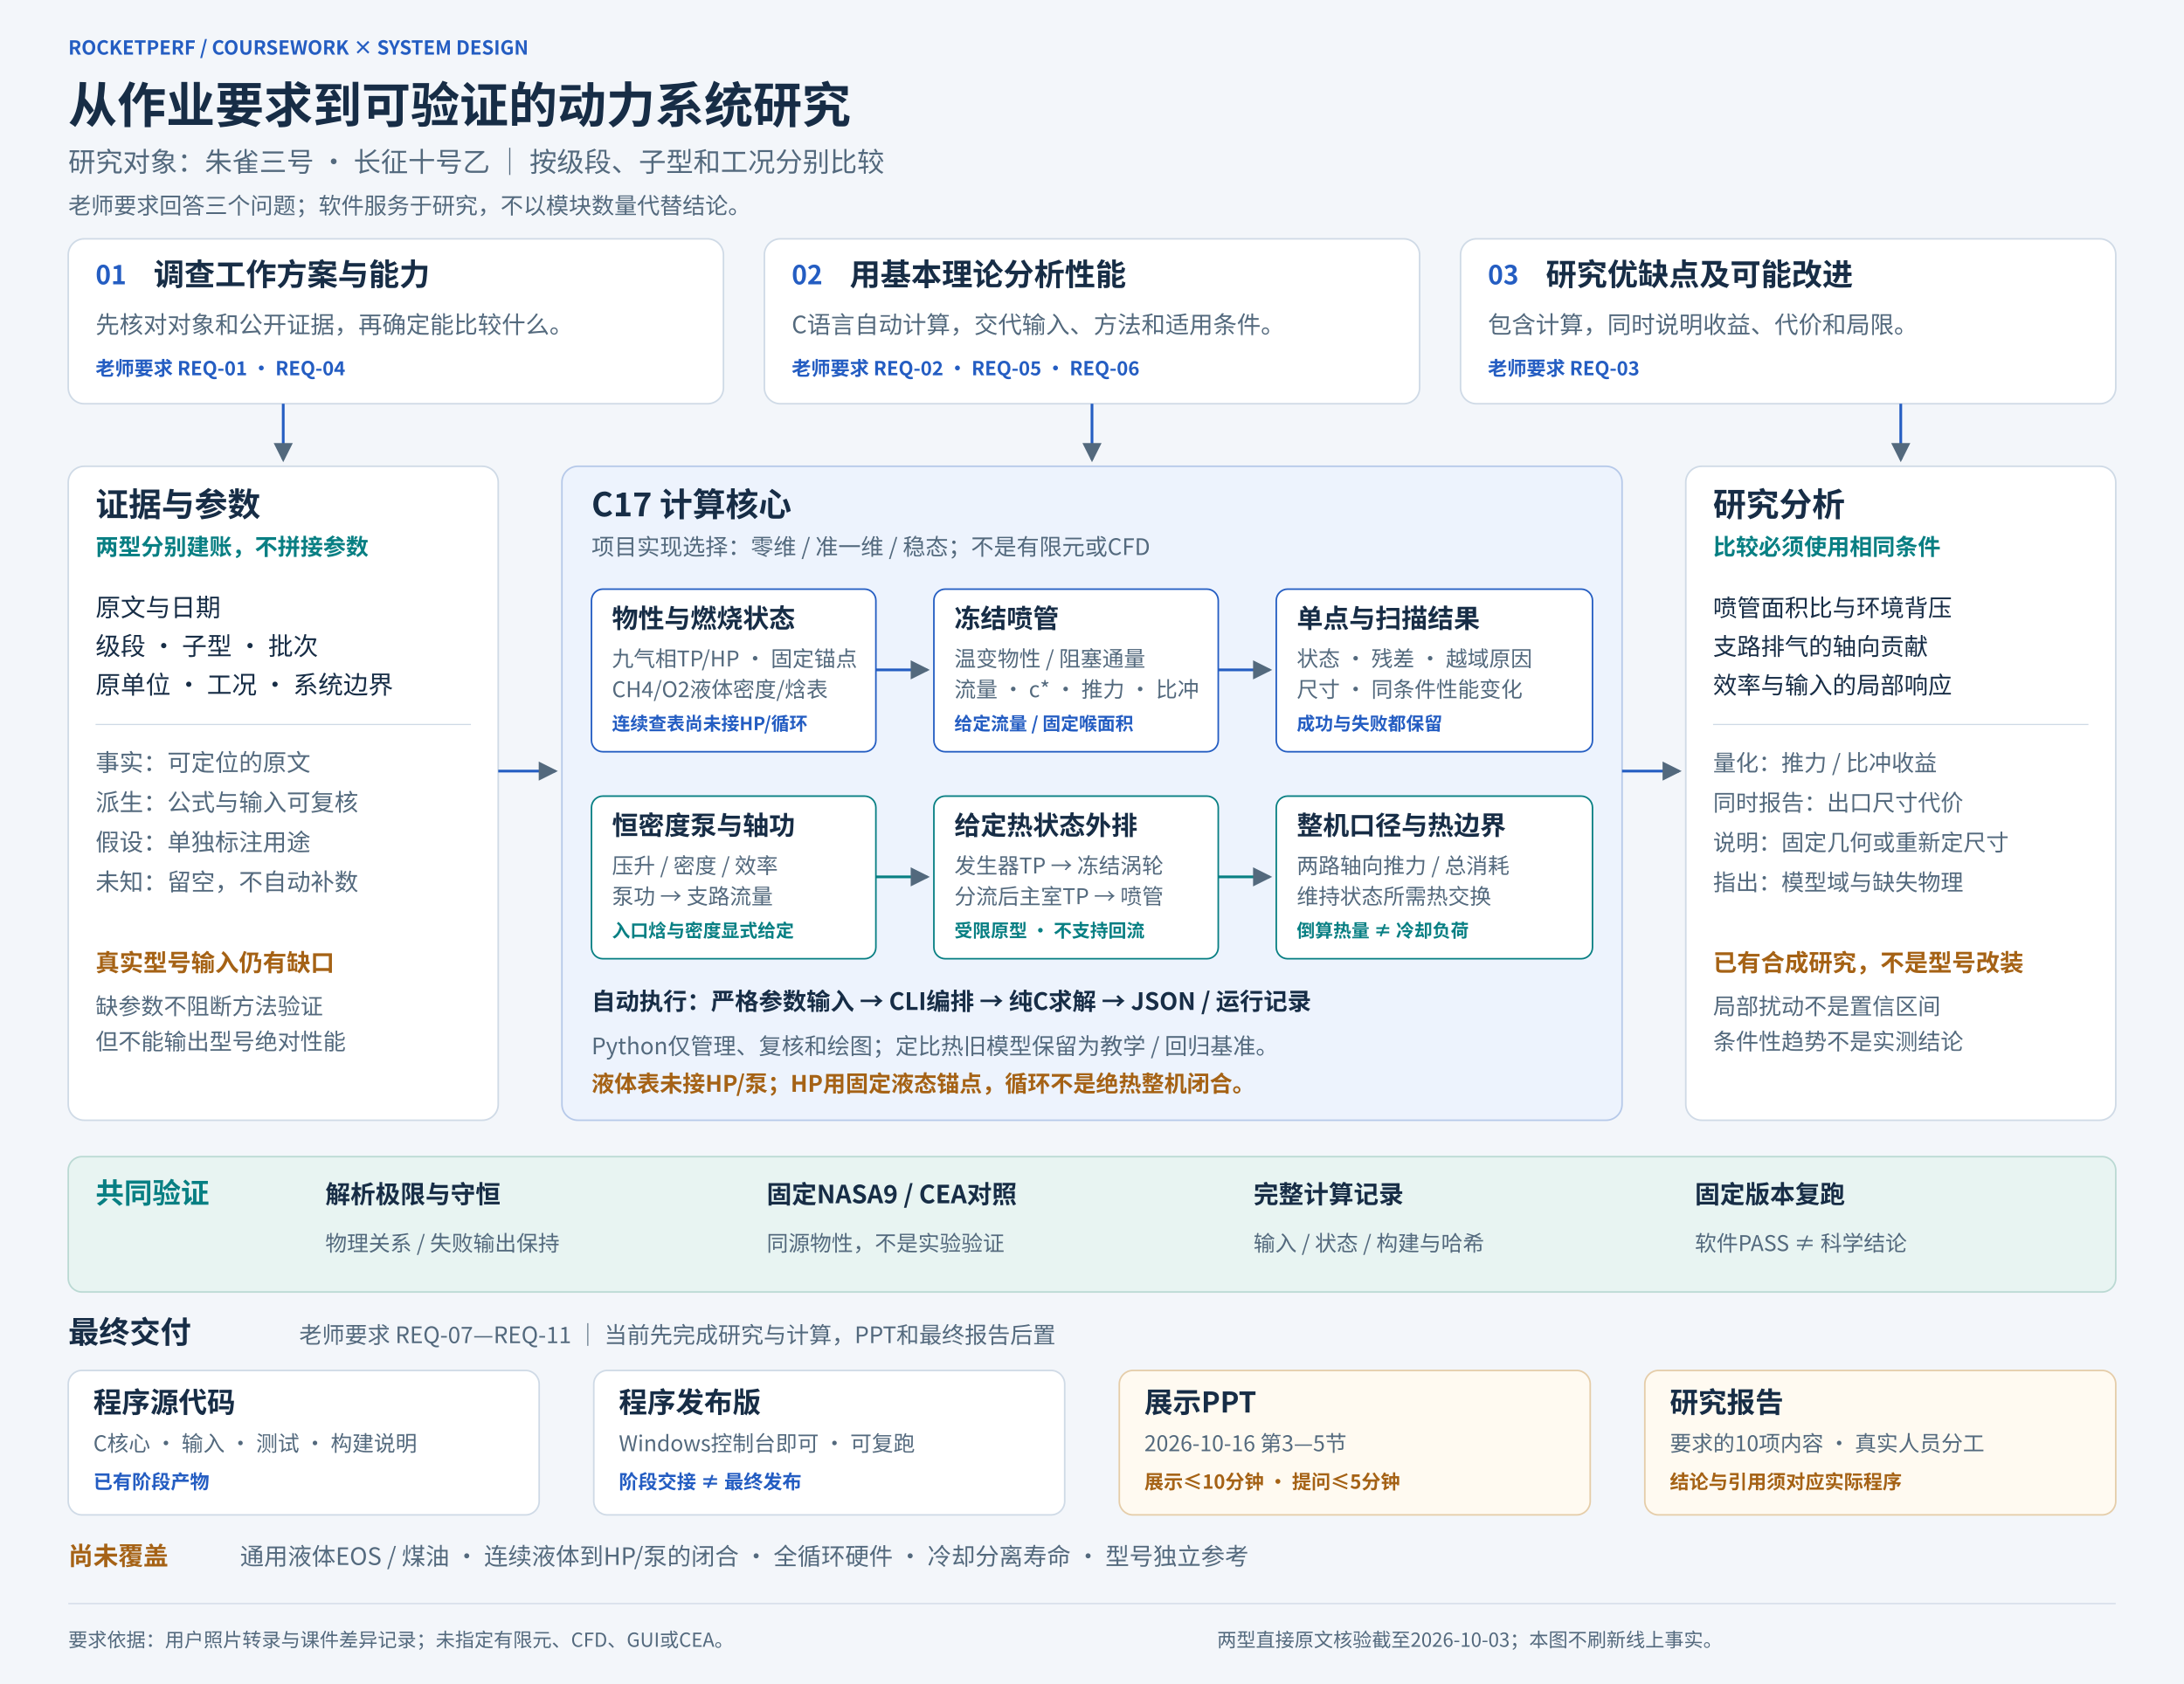
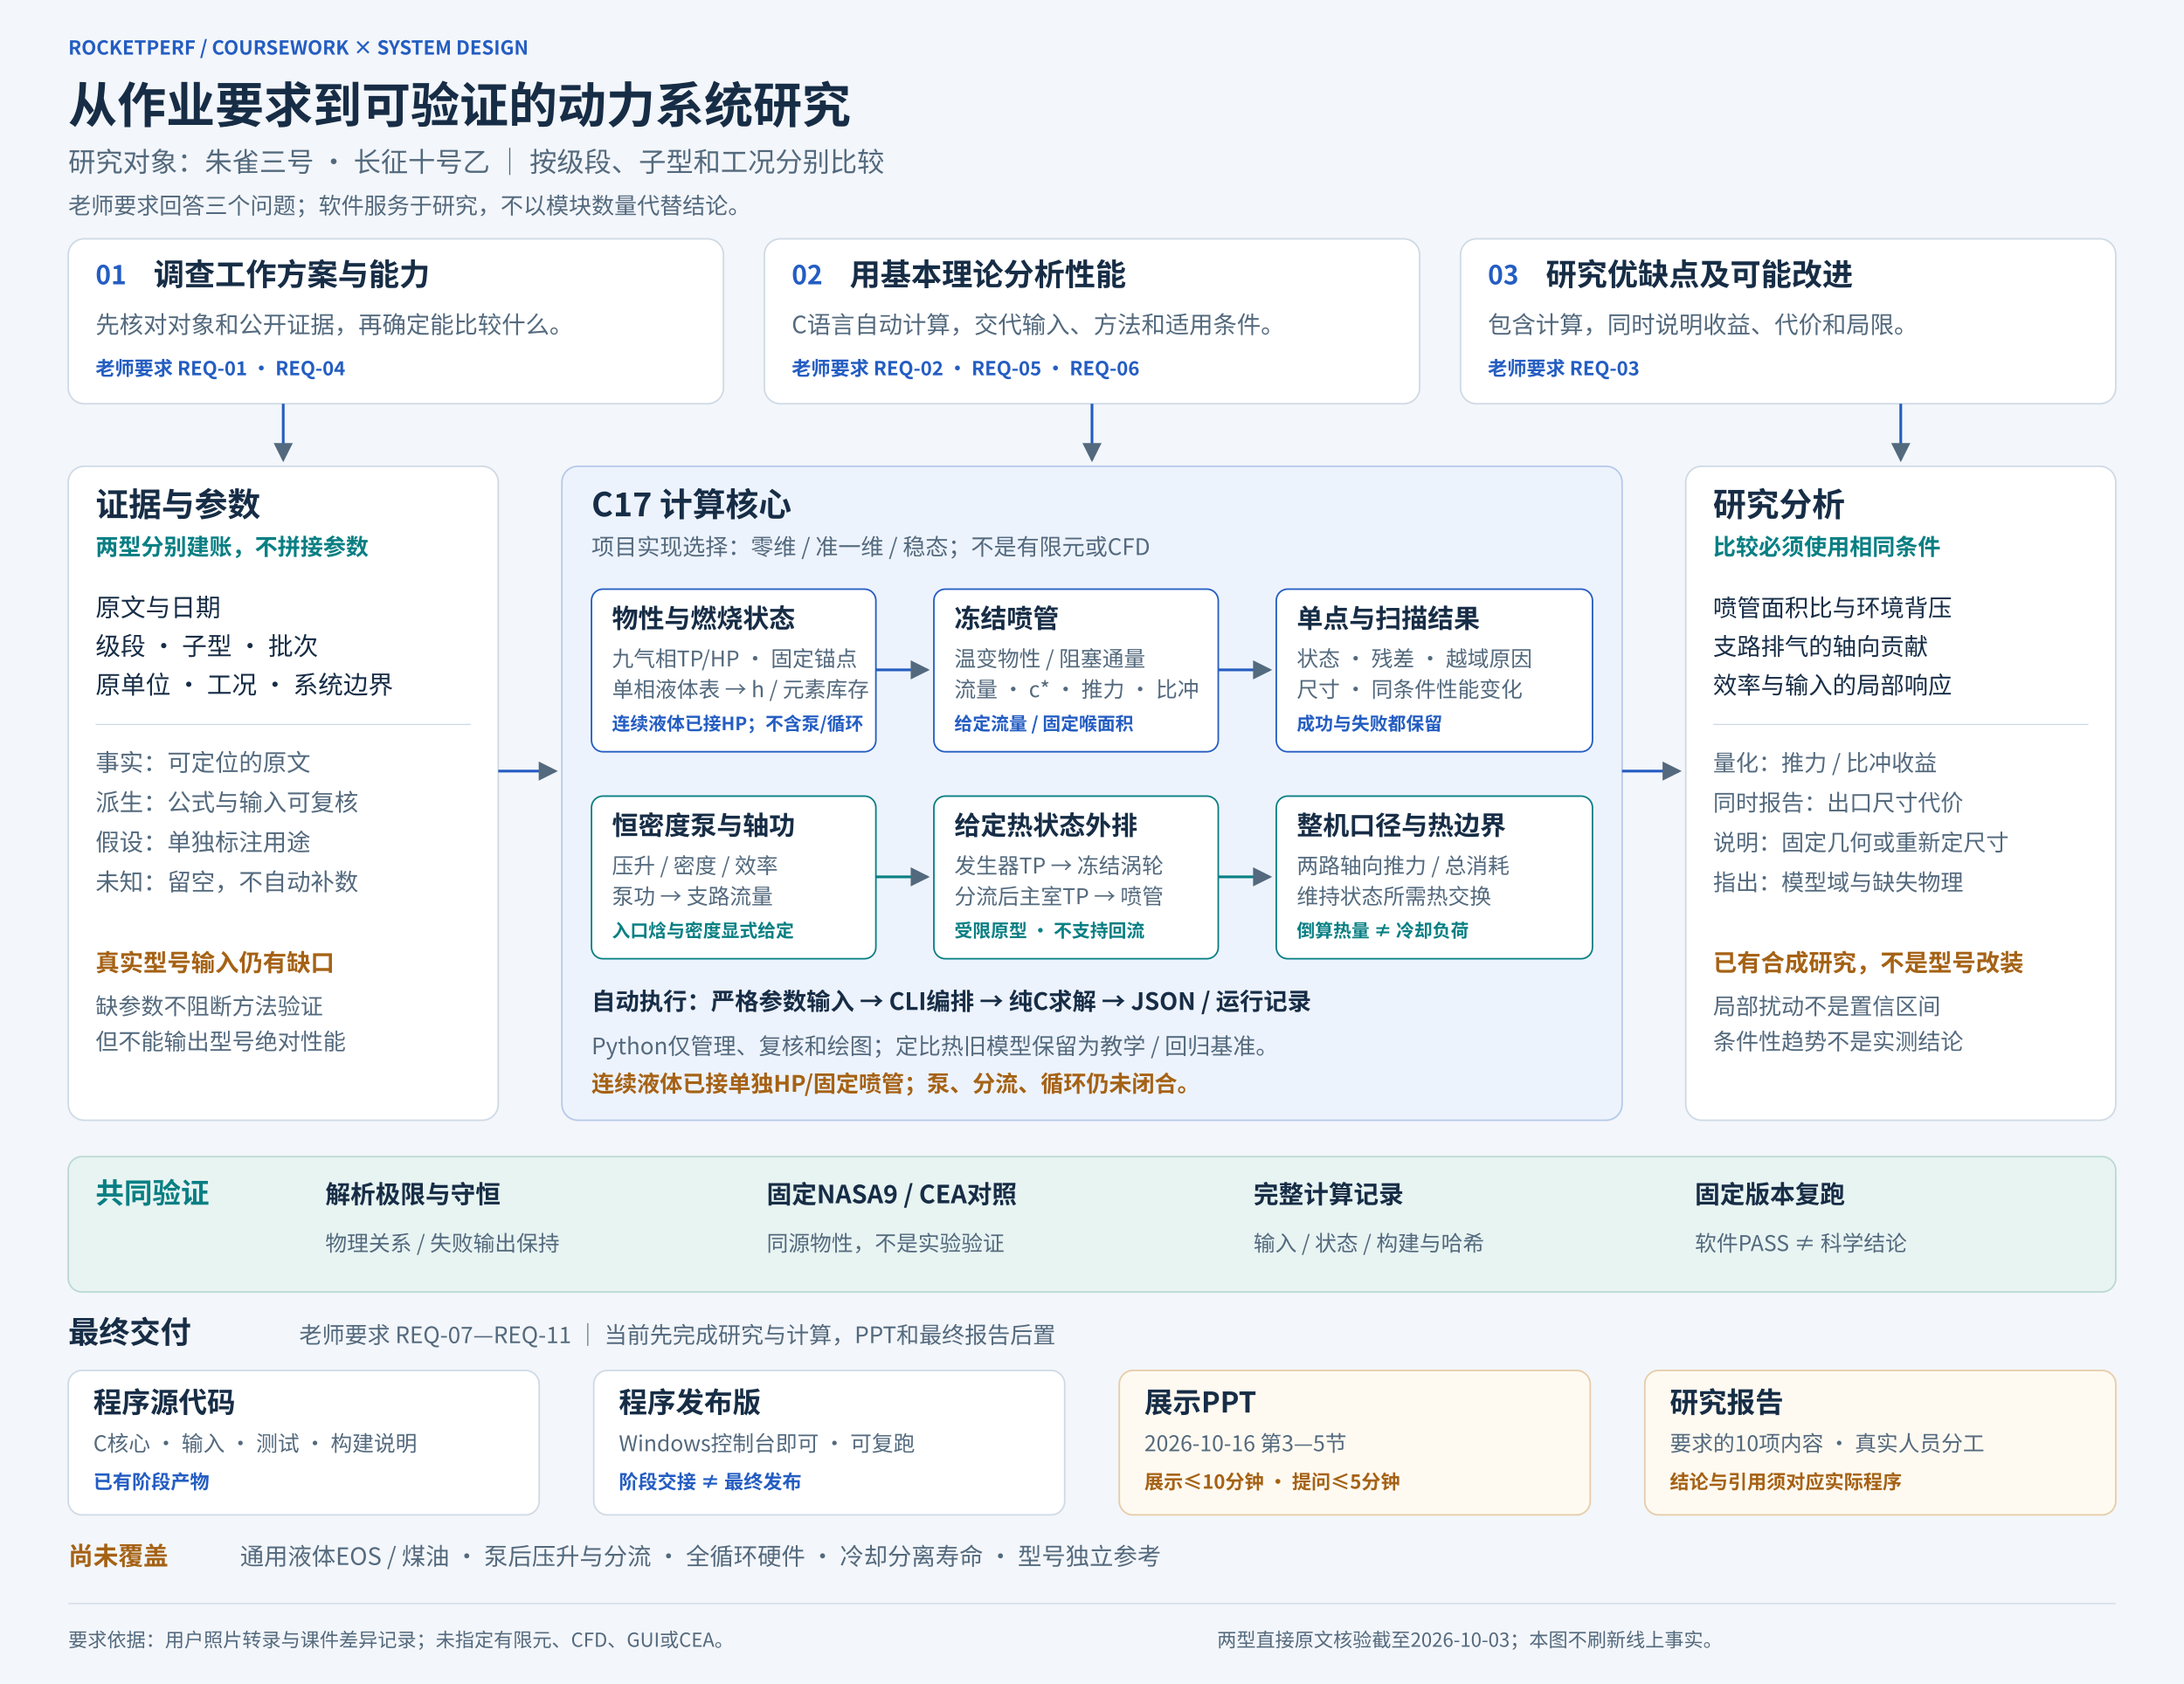
<svg xmlns="http://www.w3.org/2000/svg" width="1920" height="1480" viewBox="0 0 1920 1480" role="img" aria-labelledby="assignment-title assignment-desc">
  <defs>
    <marker id="flow-arrow" markerWidth="7" markerHeight="7" refX="6" refY="3.5" orient="auto">
      <path d="M0,0 L7,3.5 L0,7 Z" fill="#53697d" />
    </marker>
  </defs>
  <g font-family="Microsoft YaHei,Noto Sans CJK SC,Arial,sans-serif">
    <rect x="0" y="0" width="1920" height="1480" rx="0" fill="#f3f6fa" stroke="#f3f6fa" stroke-width="1.4" />
    <text x="60" y="48" font-size="17" fill="#245dc2" font-weight="650">ROCKETPERF  /  COURSEWORK × SYSTEM DESIGN</text>
    <text x="60" y="108" font-size="43" fill="#172d46" font-weight="700">从作业要求到可验证的动力系统研究</text>
    <text x="60" y="151" font-size="24" fill="#53697d" font-weight="400">研究对象：朱雀三号 · 长征十号乙   ｜   按级段、子型和工况分别比较</text>
    <text x="60" y="188" font-size="20" fill="#53697d" font-weight="400">老师要求回答三个问题；软件服务于研究，不以模块数量代替结论。</text>
    <a href="../requirements-map.md">
      <rect x="60" y="210" width="576" height="145" rx="14" fill="#ffffff" stroke="#cfdae6" stroke-width="1.4" />
      <text x="84" y="250" font-size="23" fill="#245dc2" font-weight="650">01</text>
      <text x="135" y="251" font-size="27" fill="#172d46" font-weight="650">调查工作方案与能力</text>
      <text x="84" y="293" font-size="21" fill="#53697d" font-weight="400">先核对对象和公开证据，再确定能比较什么。</text>
      <text x="84" y="330" font-size="17" fill="#245dc2" font-weight="600">老师要求  REQ-01 · REQ-04</text>
    </a>
    <a href="../requirements-map.md">
      <rect x="672" y="210" width="576" height="145" rx="14" fill="#ffffff" stroke="#cfdae6" stroke-width="1.4" />
      <text x="696" y="250" font-size="23" fill="#245dc2" font-weight="650">02</text>
      <text x="747" y="251" font-size="27" fill="#172d46" font-weight="650">用基本理论分析性能</text>
      <text x="696" y="293" font-size="21" fill="#53697d" font-weight="400">C语言自动计算，交代输入、方法和适用条件。</text>
      <text x="696" y="330" font-size="17" fill="#245dc2" font-weight="600">老师要求  REQ-02 · REQ-05 · REQ-06</text>
    </a>
    <a href="../requirements-map.md">
      <rect x="1284" y="210" width="576" height="145" rx="14" fill="#ffffff" stroke="#cfdae6" stroke-width="1.4" />
      <text x="1308" y="250" font-size="23" fill="#245dc2" font-weight="650">03</text>
      <text x="1359" y="251" font-size="27" fill="#172d46" font-weight="650">研究优缺点及可能改进</text>
      <text x="1308" y="293" font-size="21" fill="#53697d" font-weight="400">包含计算，同时说明收益、代价和局限。</text>
      <text x="1308" y="330" font-size="17" fill="#245dc2" font-weight="600">老师要求  REQ-03</text>
    </a>
    <path d="M249,355 L249,404" stroke="#245dc2" stroke-width="2.4" fill="none" marker-end="url(#flow-arrow)" />
    <path d="M960,355 L960,404" stroke="#245dc2" stroke-width="2.4" fill="none" marker-end="url(#flow-arrow)" />
    <path d="M1671,355 L1671,404" stroke="#245dc2" stroke-width="2.4" fill="none" marker-end="url(#flow-arrow)" />
    <rect x="60" y="410" width="378" height="575" rx="14" fill="#ffffff" stroke="#cfdae6" stroke-width="1.4" />
    <a href="../../调研/README.md">
      <text x="84" y="454" font-size="29" fill="#172d46" font-weight="650">证据与参数</text>
    </a>
    <text x="84" y="488" font-size="20" fill="#087f83" font-weight="600">两型分别建账，不拼接参数</text>
    <text x="84" y="542" font-size="22" fill="#172d46" font-weight="400">原文与日期</text>
    <text x="84" y="576" font-size="22" fill="#172d46" font-weight="400">级段 · 子型 · 批次</text>
    <text x="84" y="610" font-size="22" fill="#172d46" font-weight="400">原单位 · 工况 · 系统边界</text>
    <line x1="84" y1="637" x2="414" y2="637" stroke="#cfdae6" />
    <text x="84" y="678" font-size="21" fill="#53697d" font-weight="400">事实：可定位的原文</text>
    <text x="84" y="713" font-size="21" fill="#53697d" font-weight="400">派生：公式与输入可复核</text>
    <text x="84" y="748" font-size="21" fill="#53697d" font-weight="400">假设：单独标注用途</text>
    <text x="84" y="783" font-size="21" fill="#53697d" font-weight="400">未知：留空，不自动补数</text>
    <a href="../research-reference-coverage.md">
      <text x="84" y="854" font-size="21" fill="#a56215" font-weight="650">真实型号输入仍有缺口</text>
    </a>
    <text x="84" y="892" font-size="20" fill="#53697d" font-weight="400">缺参数不阻断方法验证</text>
    <text x="84" y="923" font-size="20" fill="#53697d" font-weight="400">但不能输出型号绝对性能</text>
    <path d="M438,678 L488,678" stroke="#245dc2" stroke-width="2.4" fill="none" marker-end="url(#flow-arrow)" />
    <rect x="494" y="410" width="932" height="575" rx="14" fill="#edf3fd" stroke="#b6c9e9" stroke-width="1.4" />
    <a href="../engineering.md">
      <text x="520" y="454" font-size="29" fill="#172d46" font-weight="650">C17 计算核心</text>
    </a>
    <text x="520" y="488" font-size="20" fill="#53697d" font-weight="400">项目实现选择：零维 / 准一维 / 稳态；不是有限元或CFD</text>
    <rect x="520" y="518" width="250" height="143" rx="10" fill="#ffffff" stroke="#245dc2" stroke-width="1.4" />
    <text x="538" y="552" font-size="23" fill="#172d46" font-weight="650">物性与燃烧状态</text>
    <text x="538" y="586" font-size="19" fill="#53697d" font-weight="400">九气相TP/HP · 固定锚点</text>
-     <text x="538" y="613" font-size="19" fill="#53697d" font-weight="400">CH4/O2液体密度/焓表</text>
-     <text x="538" y="642" font-size="16" fill="#245dc2" font-weight="600">连续查表尚未接HP/循环</text>
+     <text x="538" y="613" font-size="19" fill="#53697d" font-weight="400">单相液体表 → h / 元素库存</text>
+     <text x="538" y="642" font-size="16" fill="#245dc2" font-weight="600">连续液体已接HP；不含泵/循环</text>
    <rect x="821" y="518" width="250" height="143" rx="10" fill="#ffffff" stroke="#245dc2" stroke-width="1.4" />
    <text x="839" y="552" font-size="23" fill="#172d46" font-weight="650">冻结喷管</text>
    <text x="839" y="586" font-size="19" fill="#53697d" font-weight="400">温变物性 / 阻塞通量</text>
    <text x="839" y="613" font-size="19" fill="#53697d" font-weight="400">流量 · c* · 推力 · 比冲</text>
    <text x="839" y="642" font-size="16" fill="#245dc2" font-weight="600">给定流量 / 固定喉面积</text>
    <rect x="1122" y="518" width="278" height="143" rx="10" fill="#ffffff" stroke="#245dc2" stroke-width="1.4" />
    <text x="1140" y="552" font-size="23" fill="#172d46" font-weight="650">单点与扫描结果</text>
    <text x="1140" y="586" font-size="19" fill="#53697d" font-weight="400">状态 · 残差 · 越域原因</text>
    <text x="1140" y="613" font-size="19" fill="#53697d" font-weight="400">尺寸 · 同条件性能变化</text>
    <text x="1140" y="642" font-size="16" fill="#245dc2" font-weight="600">成功与失败都保留</text>
    <path d="M770,589 L815,589" stroke="#245dc2" stroke-width="2.4" fill="none" marker-end="url(#flow-arrow)" />
    <path d="M1071,589 L1116,589" stroke="#245dc2" stroke-width="2.4" fill="none" marker-end="url(#flow-arrow)" />
    <rect x="520" y="700" width="250" height="143" rx="10" fill="#ffffff" stroke="#087f83" stroke-width="1.4" />
    <text x="538" y="734" font-size="23" fill="#172d46" font-weight="650">恒密度泵与轴功</text>
    <text x="538" y="768" font-size="19" fill="#53697d" font-weight="400">压升 / 密度 / 效率</text>
    <text x="538" y="795" font-size="19" fill="#53697d" font-weight="400">泵功 → 支路流量</text>
    <text x="538" y="824" font-size="16" fill="#087f83" font-weight="600">入口焓与密度显式给定</text>
    <rect x="821" y="700" width="250" height="143" rx="10" fill="#ffffff" stroke="#087f83" stroke-width="1.4" />
    <text x="839" y="734" font-size="23" fill="#172d46" font-weight="650">给定热状态外排</text>
    <text x="839" y="768" font-size="19" fill="#53697d" font-weight="400">发生器TP → 冻结涡轮</text>
    <text x="839" y="795" font-size="19" fill="#53697d" font-weight="400">分流后主室TP → 喷管</text>
    <text x="839" y="824" font-size="16" fill="#087f83" font-weight="600">受限原型 · 不支持回流</text>
    <rect x="1122" y="700" width="278" height="143" rx="10" fill="#ffffff" stroke="#087f83" stroke-width="1.4" />
    <text x="1140" y="734" font-size="23" fill="#172d46" font-weight="650">整机口径与热边界</text>
    <text x="1140" y="768" font-size="19" fill="#53697d" font-weight="400">两路轴向推力 / 总消耗</text>
    <text x="1140" y="795" font-size="19" fill="#53697d" font-weight="400">维持状态所需热交换</text>
    <text x="1140" y="824" font-size="16" fill="#087f83" font-weight="600">倒算热量 ≠ 冷却负荷</text>
    <path d="M770,771 L815,771" stroke="#087f83" stroke-width="2.4" fill="none" marker-end="url(#flow-arrow)" />
    <path d="M1071,771 L1116,771" stroke="#087f83" stroke-width="2.4" fill="none" marker-end="url(#flow-arrow)" />
    <text x="520" y="888" font-size="21" fill="#172d46" font-weight="600">自动执行：严格参数输入 → CLI编排 → 纯C求解 → JSON / 运行记录</text>
    <text x="520" y="927" font-size="20" fill="#53697d" font-weight="400">Python仅管理、复核和绘图；定比热旧模型保留为教学 / 回归基准。</text>
-     <text x="520" y="960" font-size="20" fill="#a56215" font-weight="600">液体表未接HP/泵；HP用固定液态锚点，循环不是绝热整机闭合。</text>
+     <text x="520" y="960" font-size="20" fill="#a56215" font-weight="600">连续液体已接单独HP/固定喷管；泵、分流、循环仍未闭合。</text>
    <path d="M1426,678 L1476,678" stroke="#245dc2" stroke-width="2.4" fill="none" marker-end="url(#flow-arrow)" />
    <rect x="1482" y="410" width="378" height="575" rx="14" fill="#ffffff" stroke="#cfdae6" stroke-width="1.4" />
    <a href="../improvement-analysis.md">
      <text x="1506" y="454" font-size="29" fill="#172d46" font-weight="650">研究分析</text>
    </a>
    <text x="1506" y="488" font-size="20" fill="#087f83" font-weight="600">比较必须使用相同条件</text>
    <text x="1506" y="542" font-size="21" fill="#172d46" font-weight="400">喷管面积比与环境背压</text>
    <text x="1506" y="576" font-size="21" fill="#172d46" font-weight="400">支路排气的轴向贡献</text>
    <text x="1506" y="610" font-size="21" fill="#172d46" font-weight="400">效率与输入的局部响应</text>
    <line x1="1506" y1="637" x2="1836" y2="637" stroke="#cfdae6" />
    <text x="1506" y="678" font-size="20" fill="#53697d" font-weight="400">量化：推力 / 比冲收益</text>
    <text x="1506" y="713" font-size="20" fill="#53697d" font-weight="400">同时报告：出口尺寸代价</text>
    <text x="1506" y="748" font-size="20" fill="#53697d" font-weight="400">说明：固定几何或重新定尺寸</text>
    <text x="1506" y="783" font-size="20" fill="#53697d" font-weight="400">指出：模型域与缺失物理</text>
    <text x="1506" y="854" font-size="21" fill="#a56215" font-weight="650">已有合成研究，不是型号改装</text>
    <text x="1506" y="892" font-size="20" fill="#53697d" font-weight="400">局部扰动不是置信区间</text>
    <text x="1506" y="923" font-size="20" fill="#53697d" font-weight="400">条件性趋势不是实测结论</text>
    <rect x="60" y="1017" width="1800" height="119" rx="12" fill="#e8f4f2" stroke="#bad9d3" stroke-width="1.4" />
    <text x="84" y="1058" font-size="25" fill="#087f83" font-weight="650">共同验证</text>
    <text x="286" y="1058" font-size="22" fill="#172d46" font-weight="600">解析极限与守恒</text>
    <text x="286" y="1100" font-size="19" fill="#53697d" font-weight="400">物理关系 / 失败输出保持</text>
    <text x="674" y="1058" font-size="22" fill="#172d46" font-weight="600">固定NASA9 / CEA对照</text>
    <text x="674" y="1100" font-size="19" fill="#53697d" font-weight="400">同源物性，不是实验验证</text>
    <text x="1102" y="1058" font-size="22" fill="#172d46" font-weight="600">完整计算记录</text>
    <text x="1102" y="1100" font-size="19" fill="#53697d" font-weight="400">输入 / 状态 / 构建与哈希</text>
    <text x="1490" y="1058" font-size="22" fill="#172d46" font-weight="600">固定版本复跑</text>
    <text x="1490" y="1100" font-size="19" fill="#53697d" font-weight="400">软件PASS ≠ 科学结论</text>
    <text x="60" y="1181" font-size="27" fill="#172d46" font-weight="650">最终交付</text>
    <text x="263" y="1181" font-size="20" fill="#53697d" font-weight="400">老师要求 REQ-07—REQ-11  ｜  当前先完成研究与计算，PPT和最终报告后置</text>
    <rect x="60" y="1205" width="414" height="127" rx="12" fill="#ffffff" stroke="#cfdae6" stroke-width="1.4" />
    <text x="82" y="1242" font-size="25" fill="#172d46" font-weight="650">程序源代码</text>
    <text x="82" y="1276" font-size="19" fill="#53697d" font-weight="400">C核心 · 输入 · 测试 · 构建说明</text>
    <text x="82" y="1309" font-size="17" fill="#245dc2" font-weight="600">已有阶段产物</text>
    <rect x="522" y="1205" width="414" height="127" rx="12" fill="#ffffff" stroke="#cfdae6" stroke-width="1.4" />
    <text x="544" y="1242" font-size="25" fill="#172d46" font-weight="650">程序发布版</text>
    <text x="544" y="1276" font-size="19" fill="#53697d" font-weight="400">Windows控制台即可 · 可复跑</text>
    <text x="544" y="1309" font-size="17" fill="#245dc2" font-weight="600">阶段交接 ≠ 最终发布</text>
    <rect x="984" y="1205" width="414" height="127" rx="12" fill="#fffaf1" stroke="#e5cda9" stroke-width="1.4" />
    <text x="1006" y="1242" font-size="25" fill="#172d46" font-weight="650">展示PPT</text>
    <text x="1006" y="1276" font-size="19" fill="#53697d" font-weight="400">2026-10-16 第3—5节</text>
    <text x="1006" y="1309" font-size="17" fill="#a56215" font-weight="600">展示≤10分钟 · 提问≤5分钟</text>
    <rect x="1446" y="1205" width="414" height="127" rx="12" fill="#fffaf1" stroke="#e5cda9" stroke-width="1.4" />
    <text x="1468" y="1242" font-size="25" fill="#172d46" font-weight="650">研究报告</text>
    <text x="1468" y="1276" font-size="19" fill="#53697d" font-weight="400">要求的10项内容 · 真实人员分工</text>
    <text x="1468" y="1309" font-size="17" fill="#a56215" font-weight="600">结论与引用须对应实际程序</text>
    <text x="60" y="1376" font-size="22" fill="#a56215" font-weight="650">尚未覆盖</text>
-     <text x="211" y="1376" font-size="21" fill="#53697d" font-weight="400">通用液体EOS / 煤油 · 连续液体到HP/泵的闭合 · 全循环硬件 · 冷却分离寿命 · 型号独立参考</text>
+     <text x="211" y="1376" font-size="21" fill="#53697d" font-weight="400">通用液体EOS / 煤油 · 泵后压升与分流 · 全循环硬件 · 冷却分离寿命 · 型号独立参考</text>
    <line x1="60" y1="1410" x2="1860" y2="1410" stroke="#cfdae6" />
    <a href="../../作业要求/大作业1_要求存档.md">
      <text x="60" y="1448" font-size="17" fill="#53697d" font-weight="400">要求依据：用户照片转录与课件差异记录；未指定有限元、CFD、GUI或CEA。</text>
    </a>
    <text x="1070" y="1448" font-size="17" fill="#53697d" font-weight="400">两型直接原文核验截至2026-10-03；本图不刷新线上事实。</text>
  </g>
</svg>
